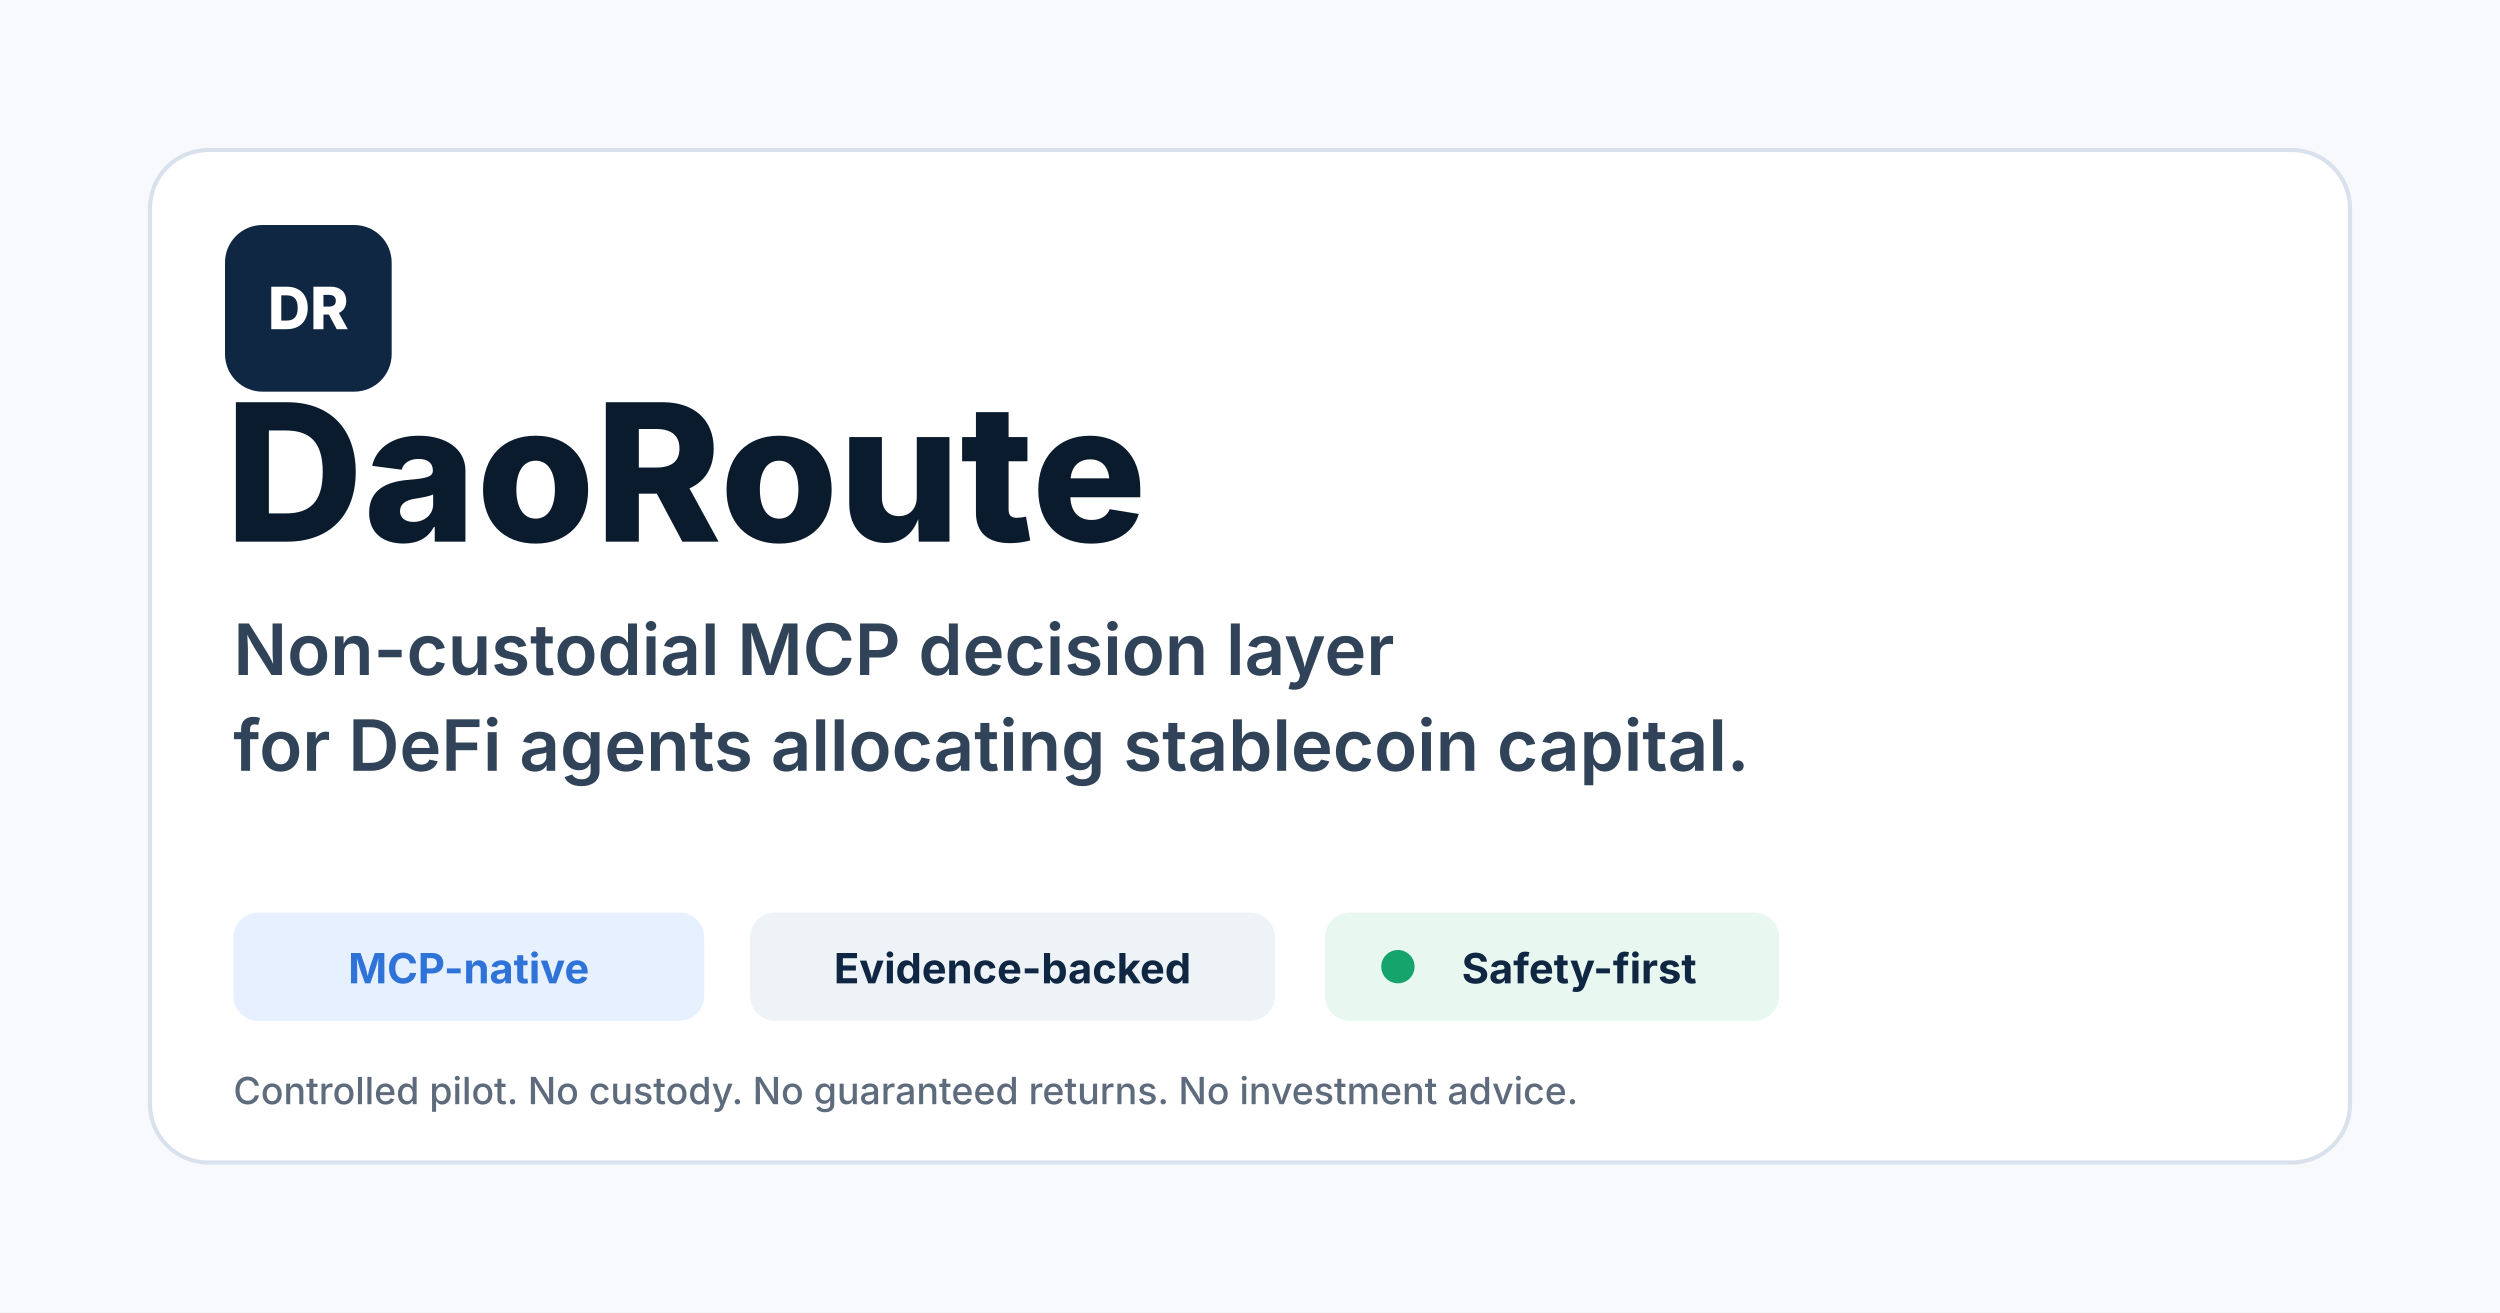
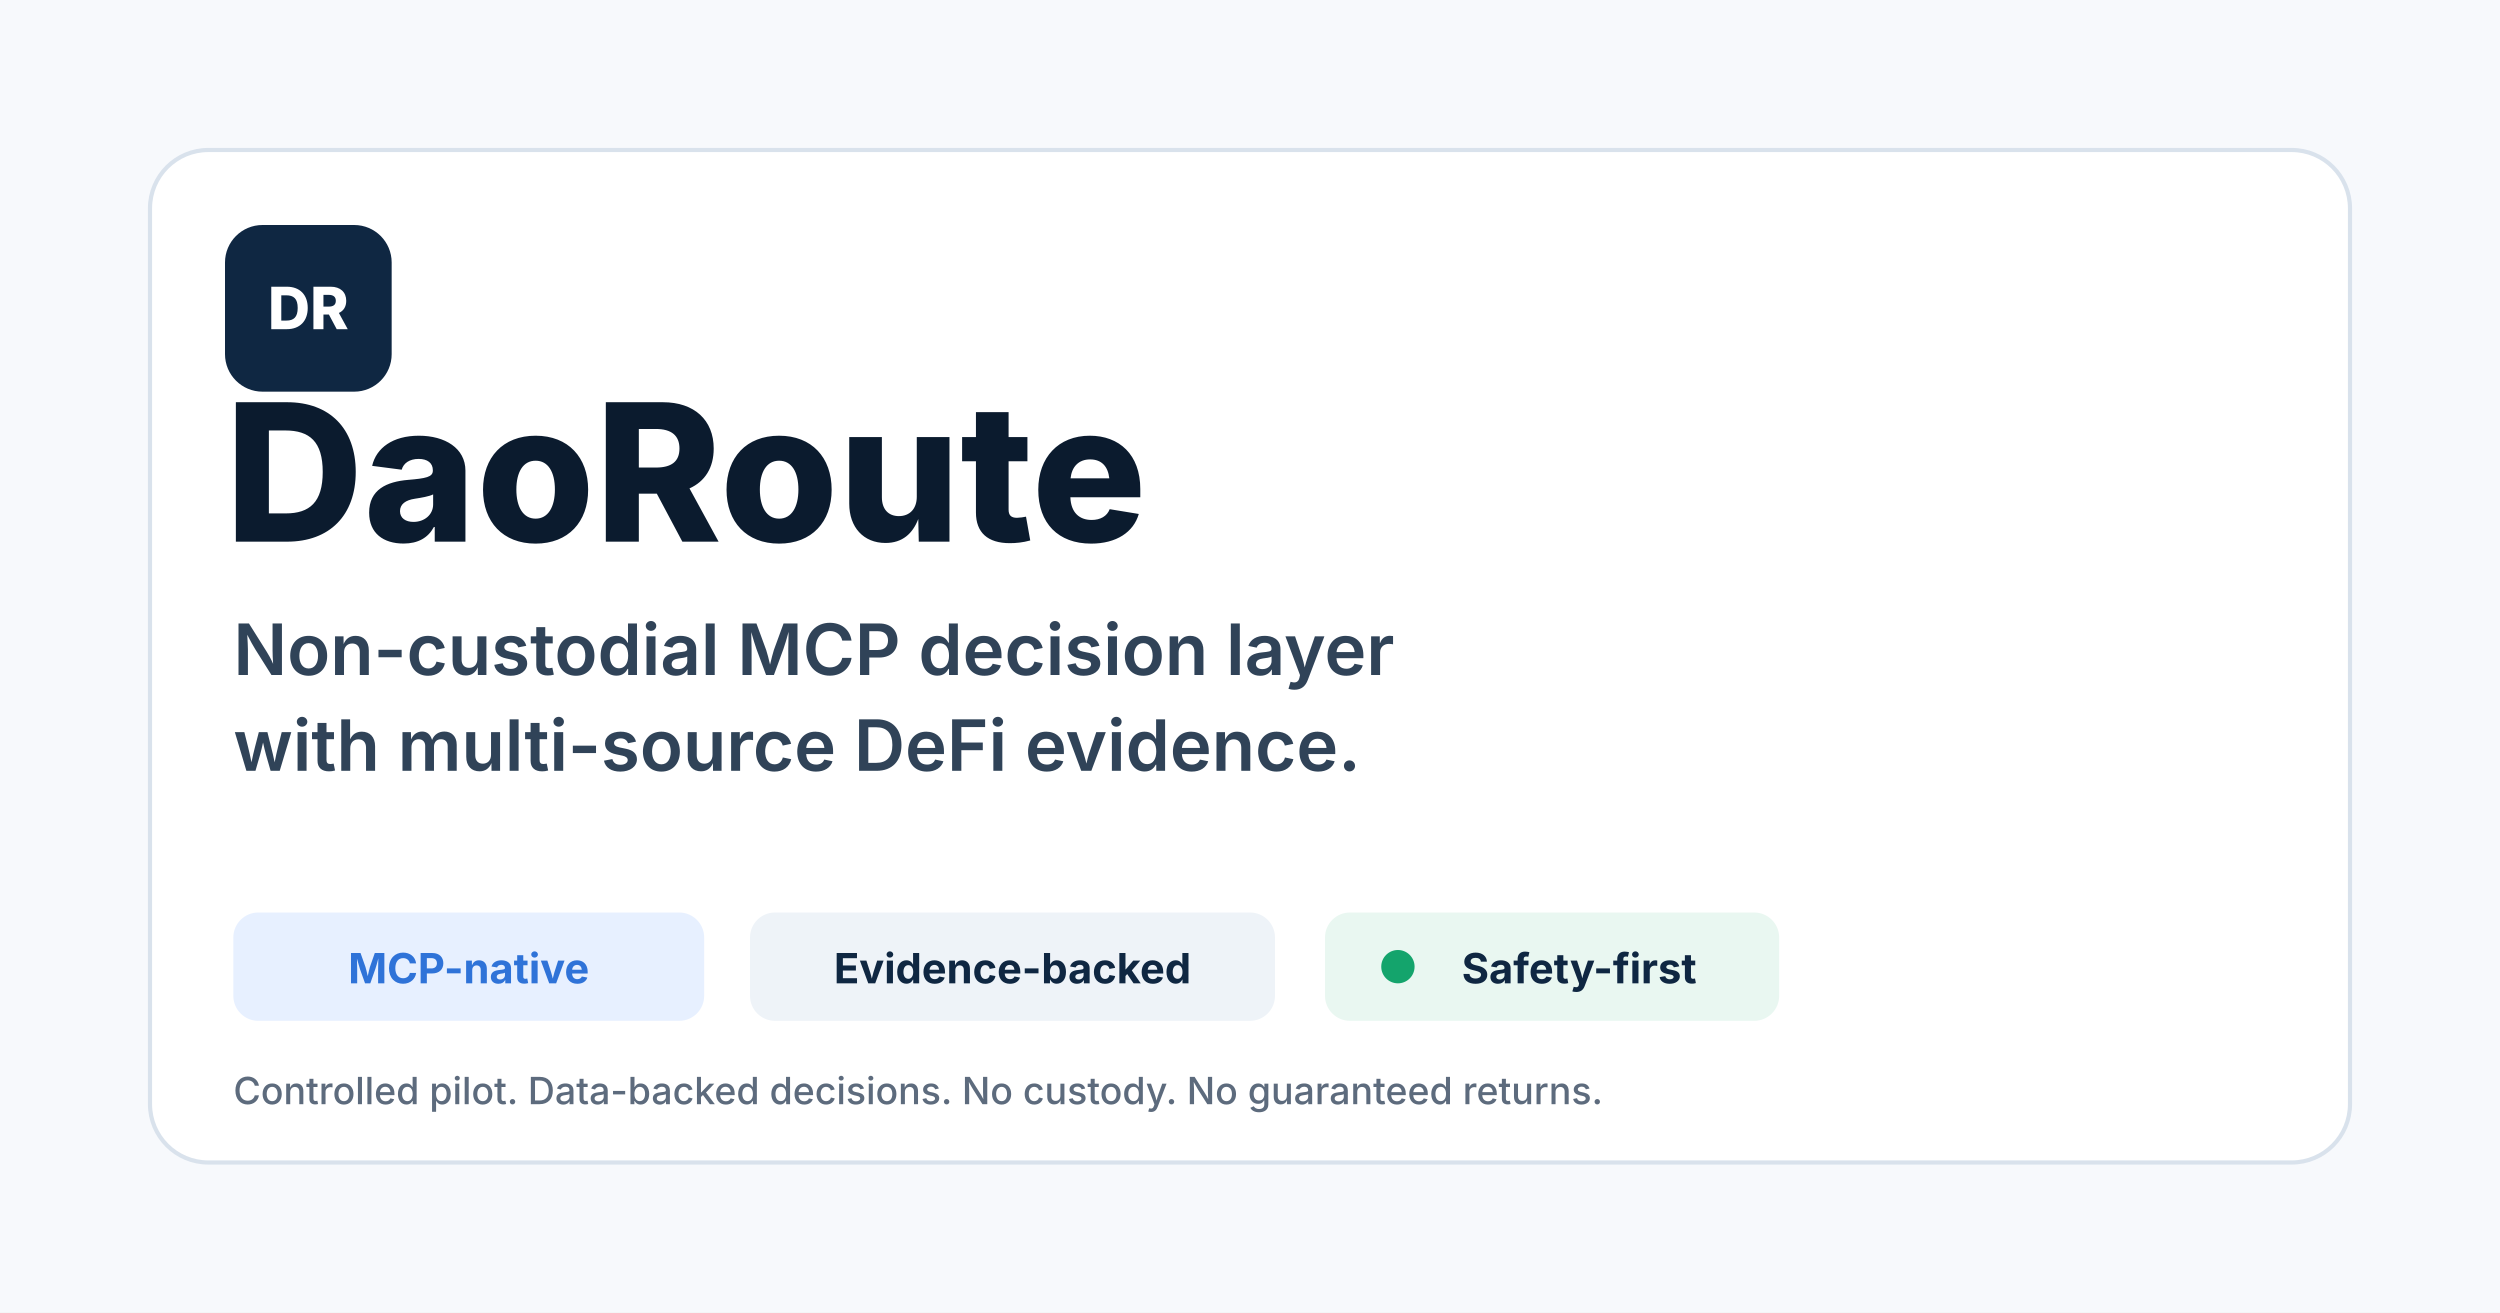
<svg xmlns="http://www.w3.org/2000/svg" width="1200" height="630" viewBox="0 0 1200 630" role="img" aria-labelledby="title desc">
  <rect width="1200" height="630" fill="#f7f9fc" />
  <rect x="72" y="72" width="1056" height="486" rx="28" fill="#ffffff" stroke="#d9e2ec" stroke-width="2" />
  <rect x="108" y="108" width="80" height="80" rx="18" fill="#0f2742" />
  <text x="148" y="158" text-anchor="middle" font-family="Inter, Arial, sans-serif" font-size="28" font-weight="800" fill="#ffffff">DR</text>
  <text x="108" y="260" font-family="Inter, Arial, sans-serif" font-size="92" font-weight="800" fill="#0b1b2e">DaoRoute</text>
  <text x="112" y="324" font-family="Inter, Arial, sans-serif" font-size="34" font-weight="600" fill="#304358">Non-custodial MCP decision layer</text>
-   <text x="112" y="370" font-family="Inter, Arial, sans-serif" font-size="34" font-weight="600" fill="#304358">for DeFi agents allocating stablecoin capital.</text>
+   <text x="112" y="370" font-family="Inter, Arial, sans-serif" font-size="34" font-weight="600" fill="#304358">with multi-source DeFi evidence.</text>
  <g transform="translate(112 438)">
    <rect width="226" height="52" rx="12" fill="#e7f0ff" />
    <text x="113" y="34" text-anchor="middle" font-family="Inter, Arial, sans-serif" font-size="20" font-weight="700" fill="#2f73d8">MCP-native</text>
  </g>
  <g transform="translate(360 438)">
    <rect width="252" height="52" rx="12" fill="#eef3f8" />
    <text x="126" y="34" text-anchor="middle" font-family="Inter, Arial, sans-serif" font-size="20" font-weight="700" fill="#0f2742">Evidence-backed</text>
  </g>
  <g transform="translate(636 438)">
    <rect width="218" height="52" rx="12" fill="#e9f7f1" />
    <circle cx="35" cy="26" r="8" fill="#14a46c" />
    <text x="122" y="34" text-anchor="middle" font-family="Inter, Arial, sans-serif" font-size="20" font-weight="700" fill="#0f2742">Safety-first</text>
  </g>
-   <text x="112" y="530" font-family="Inter, Arial, sans-serif" font-size="18" font-weight="500" fill="#5d6b7d">Controlled pilot. No custody. No guaranteed returns. No investment advice.</text>
+   <text x="112" y="530" font-family="Inter, Arial, sans-serif" font-size="18" font-weight="500" fill="#5d6b7d">Controlled pilot. Data-backed decisions. No custody. No guaranteed returns.</text>
</svg>
